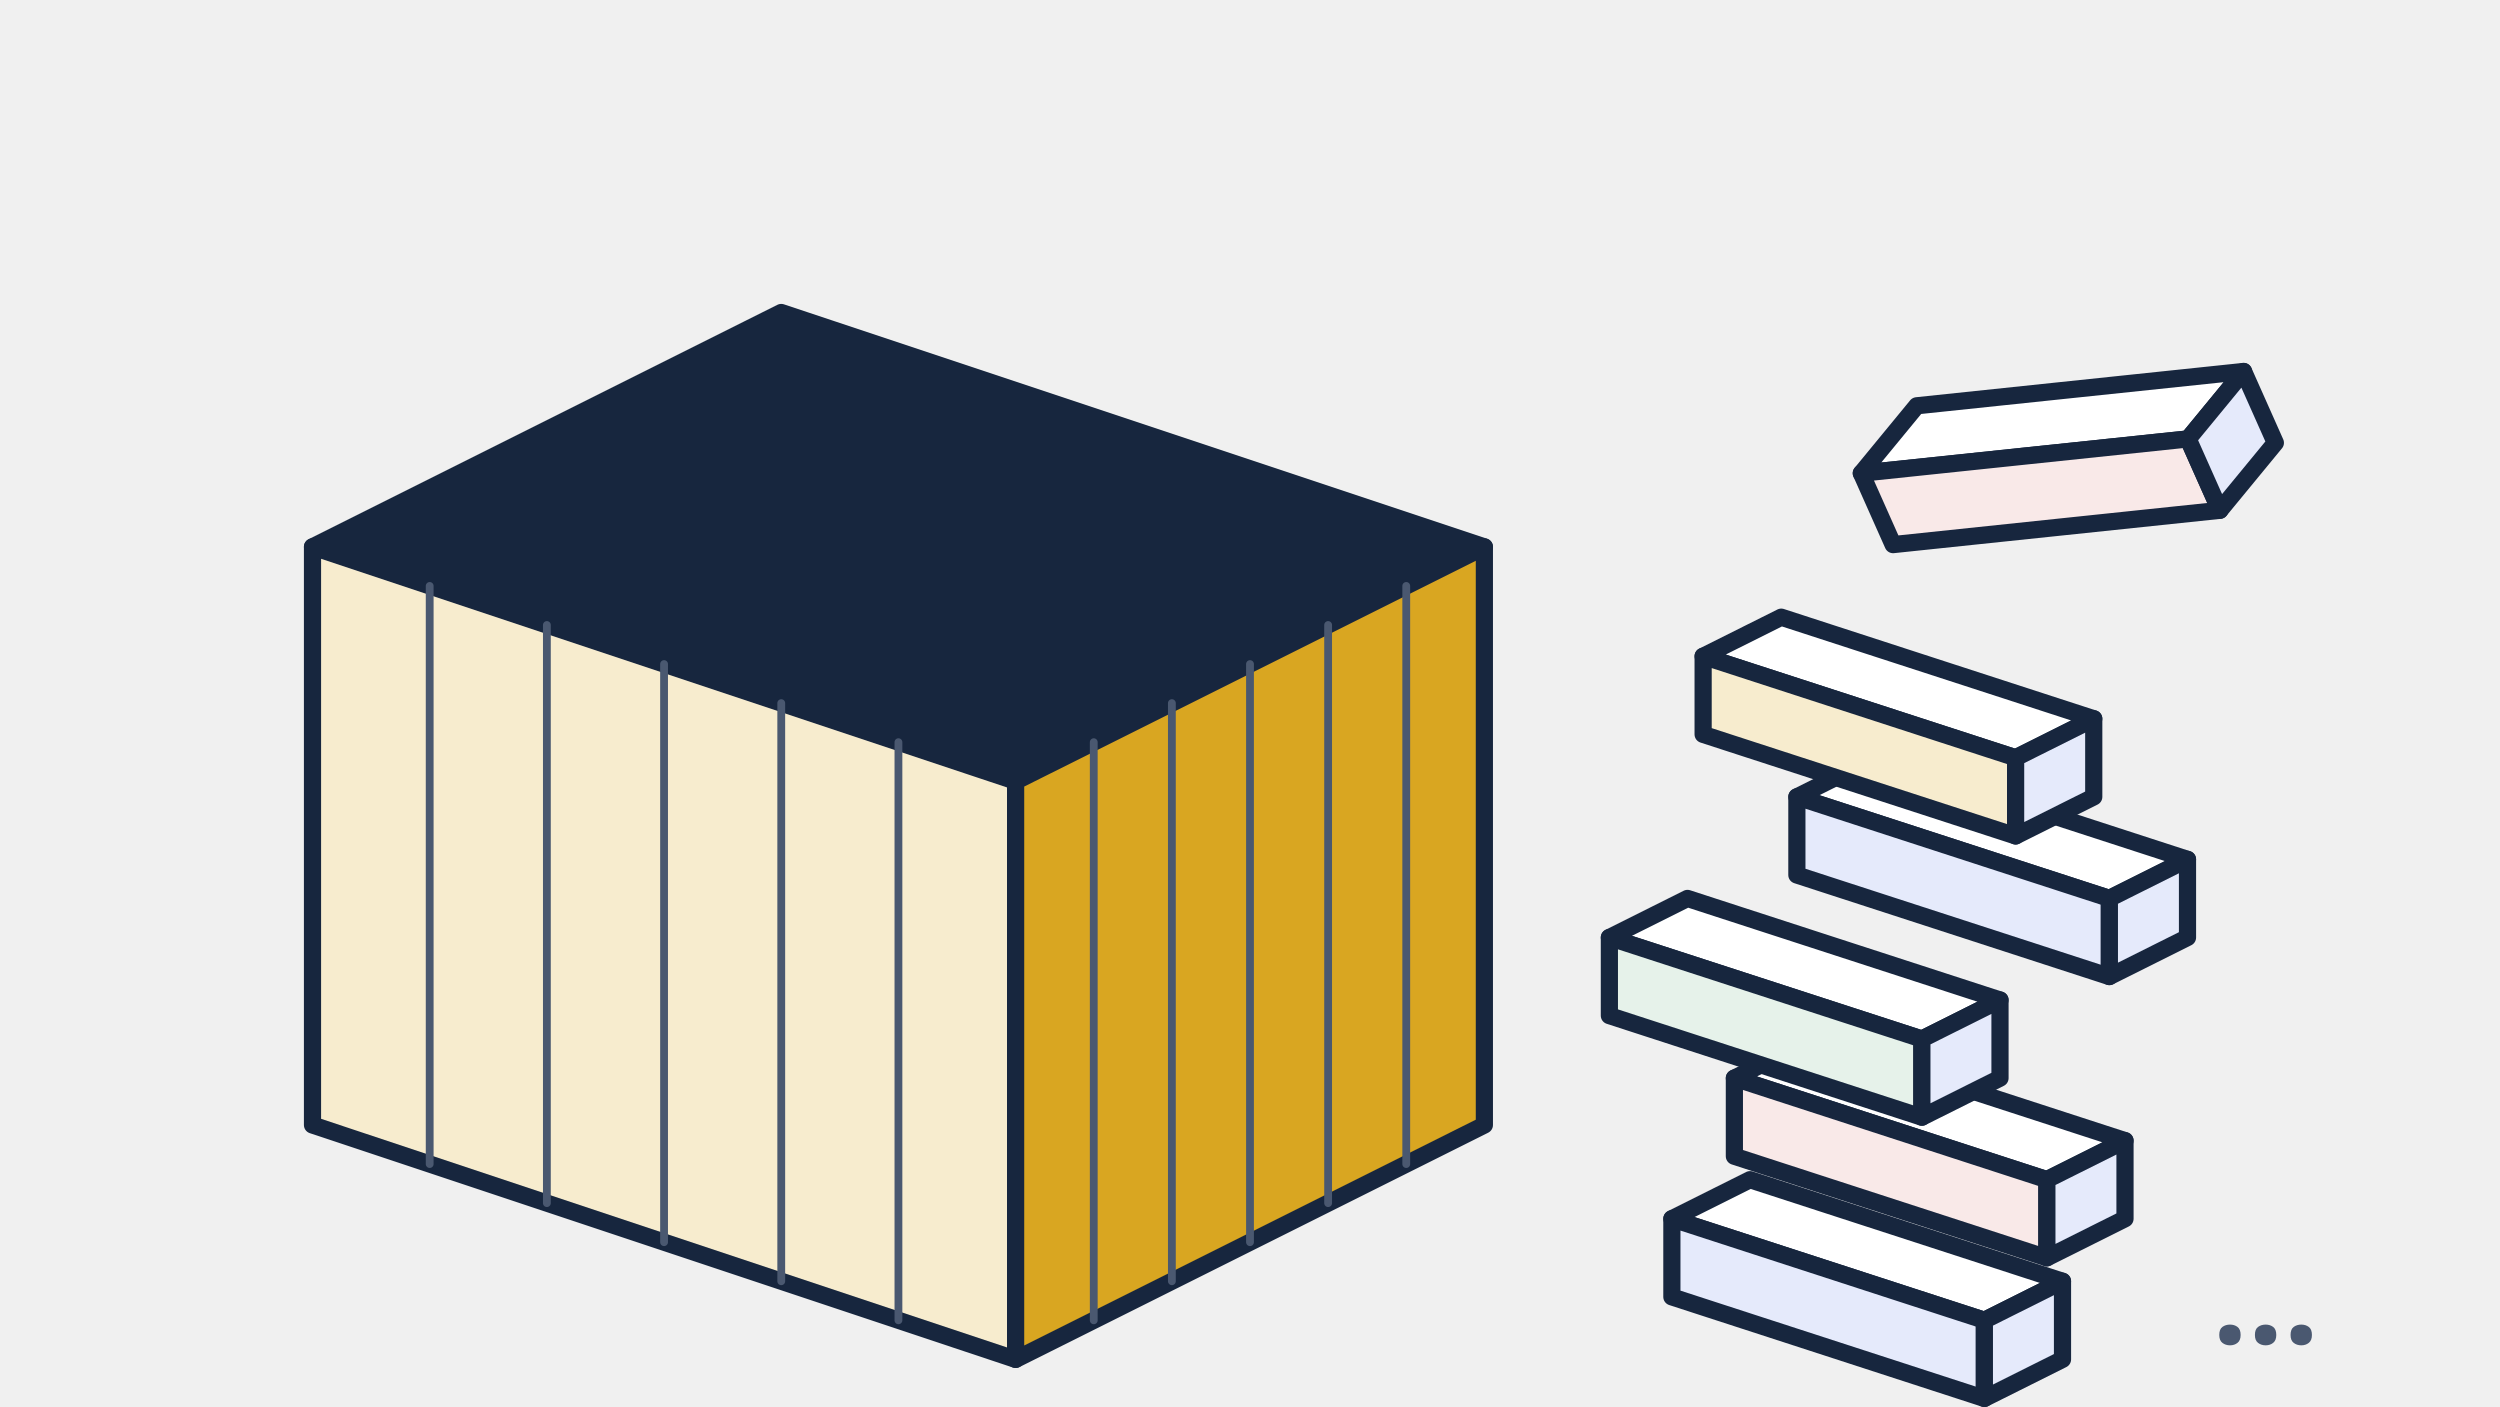
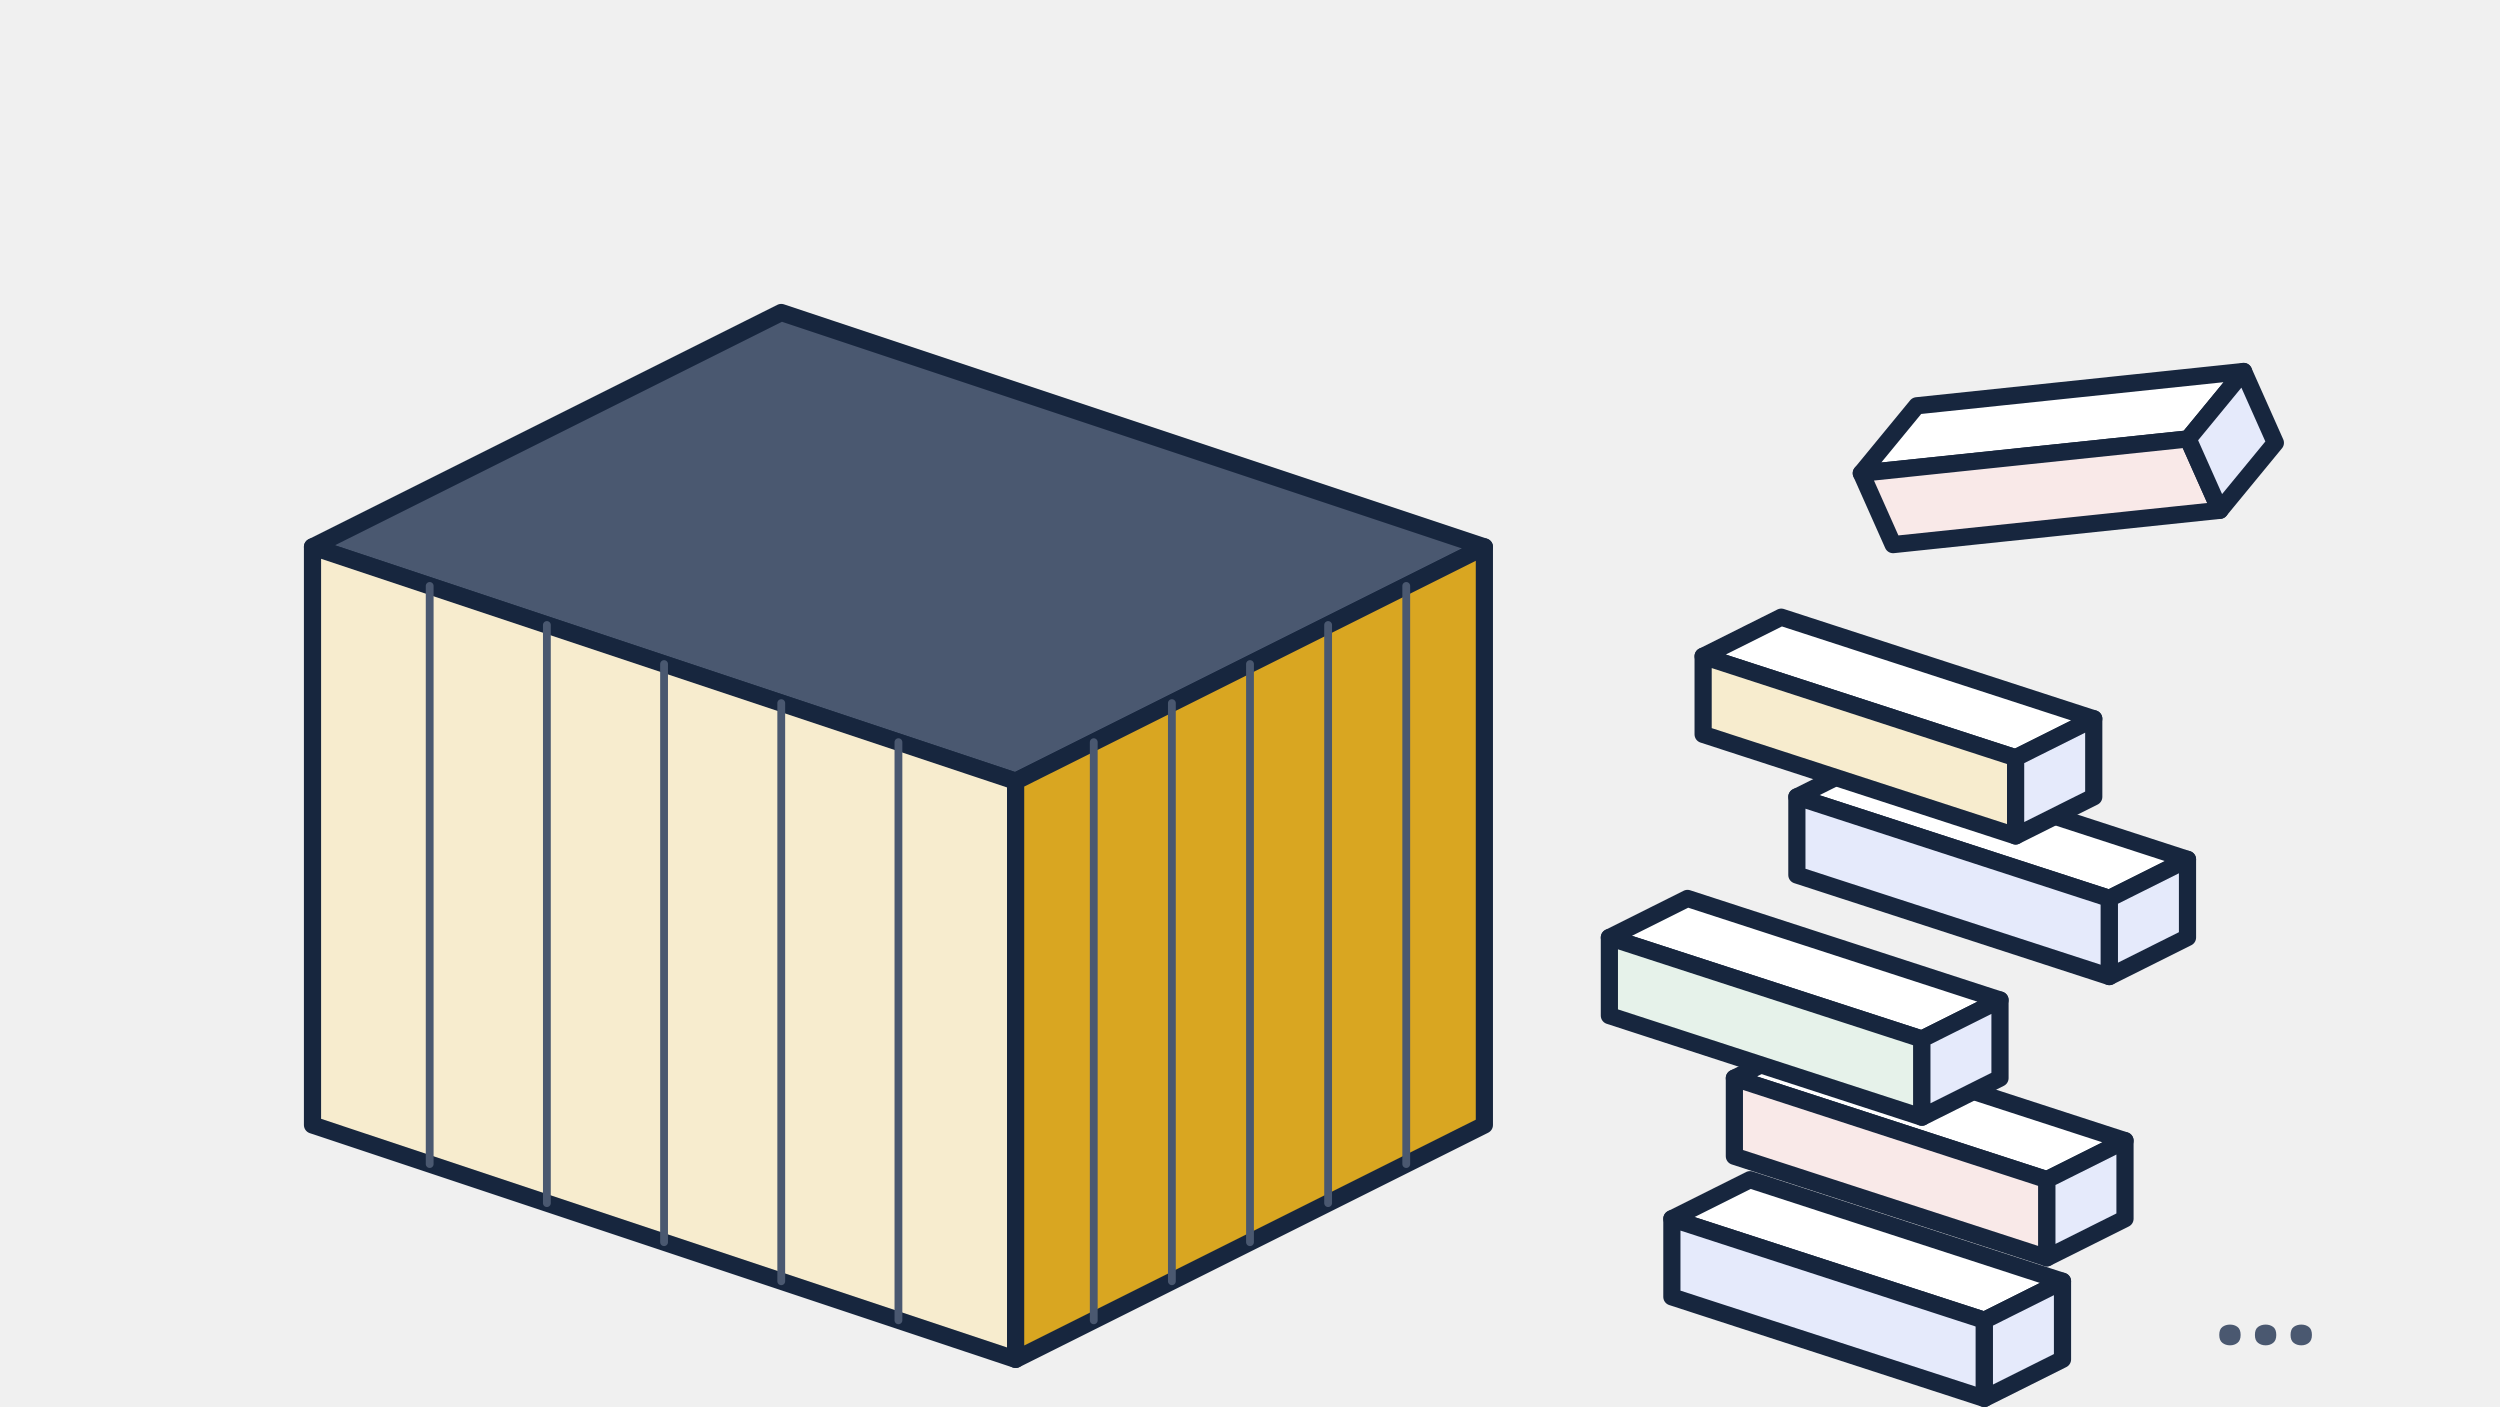
<svg xmlns="http://www.w3.org/2000/svg" viewBox="0 0 320 180">
  <g fill="none" stroke="#17263e" stroke-width="2.2" stroke-linecap="round" stroke-linejoin="round">
-     <path d="M40 70l60 -30l90 30l-60 30z" fill="#17263e" stroke-width="2.2" />
+     <path d="M40 70l60 -30l90 30l-60 30z" fill="#4a5870" stroke-width="2.2" />
    <path d="M40 70v74l90 30v-74z" fill="#f7ecce" />
    <path d="M130 100v74l60 -30v-74z" fill="#d9a621" />
    <path d="M55 75v74M140 95v74M70 80v74M150 90v74M85 85v74M160 85v74M100 90v74M170 80v74M115 95v74M180 75v74" stroke-width="1" stroke="#4a5870" />
    <path d="M214 156l10 -5l40 13l-10 5z" fill="#ffffff" />
    <path d="M214 156v10l40 13v-10z" fill="#e5eafb" />
    <path d="M254 169v10l10 -5v-10z" fill="#e5eafb" />
    <path d="M222 138l10 -5l40 13l-10 5z" fill="#ffffff" />
    <path d="M222 138v10l40 13v-10z" fill="#f9e9e8" />
    <path d="M262 151v10l10 -5v-10z" fill="#e5eafb" />
    <path d="M206 120l10 -5l40 13l-10 5z" fill="#ffffff" />
    <path d="M206 120v10l40 13v-10z" fill="#e6f2ea" />
    <path d="M246 133v10l10 -5v-10z" fill="#e5eafb" />
    <path d="M230 102l10 -5l40 13l-10 5z" fill="#ffffff" />
    <path d="M230 102v10l40 13v-10z" fill="#e5eafb" />
    <path d="M270 115v10l10 -5v-10z" fill="#e5eafb" />
    <path d="M218 84l10 -5l40 13l-10 5z" fill="#ffffff" />
    <path d="M218 84v10l40 13v-10z" fill="#f7ecce" />
    <path d="M258 97v10l10 -5v-10z" fill="#e5eafb" />
    <g transform="rotate(-24 262 50)">
      <path d="M236 50l10 -5l40 13l-10 5z" fill="#ffffff" />
      <path d="M236 50v10l40 13v-10z" fill="#f9e9e8" />
      <path d="M276 63v10l10 -5v-10z" fill="#e5eafb" />
    </g>
    <text x="290" y="172" font-family="IBM Plex Sans, sans-serif" font-size="16" font-weight="700" text-anchor="middle" fill="#4a5870" stroke="none">…</text>
  </g>
</svg>
